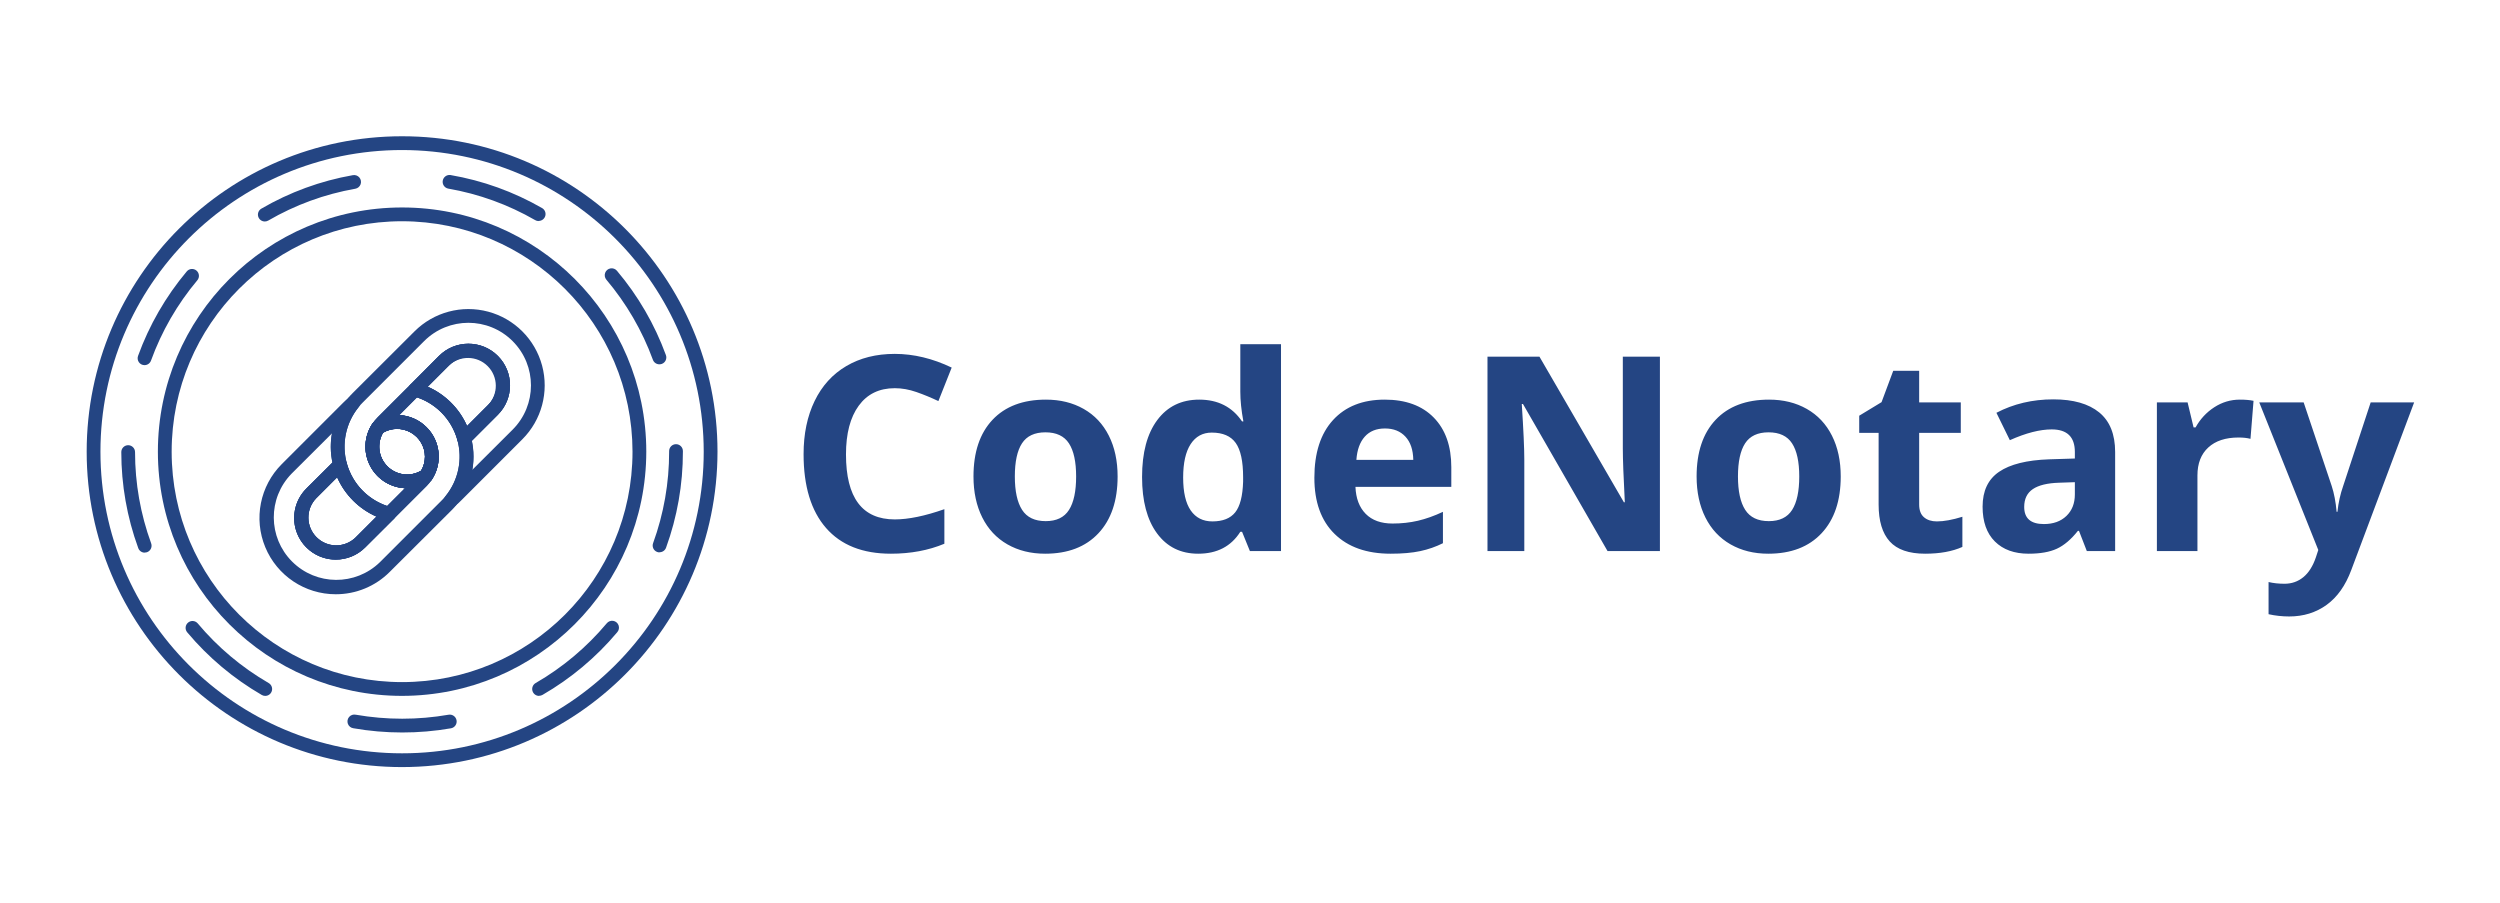
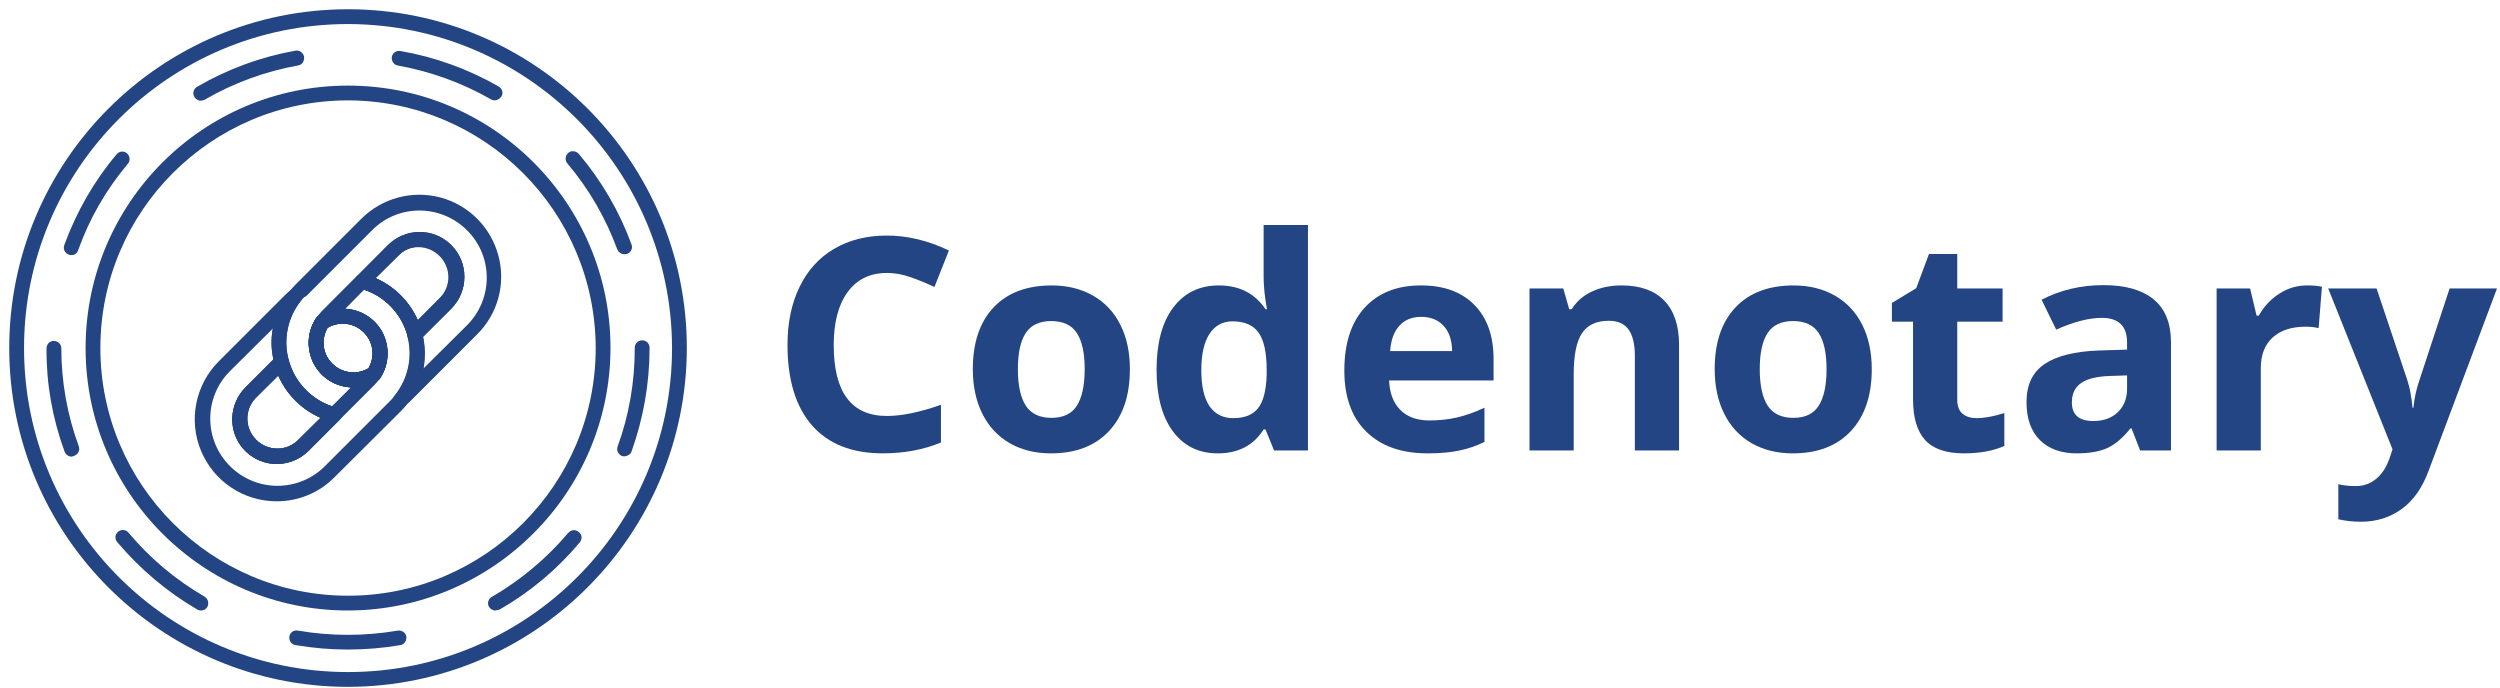
- <svg xmlns="http://www.w3.org/2000/svg" version="1.1" width="3060.526" height="1105.263" id="svg18">
-   <defs id="defs22" />
-   <g id="layer8">
-     <text xml:space="preserve" style="font-style:normal;font-variant:normal;font-weight:600;font-stretch:normal;font-size:333.333px;line-height:1.25;font-family:'Open Sans';-inkscape-font-specification:'Open Sans Semi-Bold';font-variant-ligatures:normal;font-variant-caps:normal;font-variant-numeric:normal;font-variant-east-asian:normal;fill:#244583;fill-opacity:1;stroke:none;" x="964.377" y="674.607" id="text1233">
-       <tspan id="tspan1231" x="964.377" y="674.607" style="font-style:normal;font-variant:normal;font-weight:bold;font-stretch:normal;font-size:333.333px;font-family:'Open Sans';-inkscape-font-specification:'Open Sans Bold';font-variant-ligatures:normal;font-variant-caps:normal;font-variant-numeric:normal;font-variant-east-asian:normal;fill:#244583;fill-opacity:1;">CodeNotary</tspan>
-     </text>
-   </g>
-   <g transform="matrix(7.722613,0,0,7.722613,-756.9877,504.0056)" id="g888">
-     <defs id="SvgjsDefs1908" />
-     <g id="SvgjsG1910" featureKey="nameFeature-0" transform="matrix(1.343834,0,0,1.343834,116.3516,16.5622)" fill="#000000" />
-   </g>
-   <g id="layer6">
-     <g id="SvgjsG1909" featureKey="symbolFeature-0" transform="matrix(3.37232,0,0,3.37232,104.4213,165.1253)" fill="#000000" style="fill:#244583;fill-opacity:1">
-       <g stroke="none" stroke-width="1" fill-rule="evenodd" id="g882" style="fill:#244583;fill-opacity:1">
-         <g fill-rule="nonzero" id="g880" style="fill:#244583;fill-opacity:1">
-           <path id="path854" style="stroke-width:4.094;fill:#244583;fill-opacity:1" transform="matrix(0.2442667,0,0,0.2442667,9.550007,-281.875)" d="m 431.701,1156.012 c -258.883,0 -468.75,209.867 -468.75,468.75 0,258.884 209.867,468.75 468.75,468.75 258.771,-0.271 468.479,-209.979 468.75,-468.75 0,-258.884 -209.867,-468.75 -468.75,-468.75 z m 0,20.469 c 247.466,0.271 448.009,200.815 448.279,448.281 0,247.578 -200.701,448.279 -448.279,448.279 -247.579,0 -448.281,-200.701 -448.281,-448.279 0,-247.578 200.703,-448.281 448.281,-448.281 z" />
-           <path d="m 115,216.94 c -5.916,-0.002 -11.822,-0.514 -17.65,-1.53 -0.914,-0.116 -1.689,-0.725 -2.019,-1.585 -0.33,-0.86 -0.16,-1.831 0.442,-2.528 0.602,-0.697 1.538,-1.007 2.437,-0.806 11.14,1.935 22.53,1.935 33.67,0 1.361,-0.237 2.658,0.674 2.895,2.035 0.237,1.361 -0.674,2.658 -2.035,2.895 -5.858,1.018 -11.794,1.526 -17.74,1.52 z M 65.33,203.66 c -0.438,-3.5e-4 -0.869,-0.114 -1.25,-0.33 C 53.8,197.378 44.636,189.68 37,180.58 c -0.889,-1.058 -0.753,-2.636 0.305,-3.525 1.058,-0.889 2.636,-0.753 3.525,0.305 7.258,8.658 15.972,15.981 25.75,21.64 0.975,0.568 1.448,1.718 1.156,2.808 -0.292,1.09 -1.278,1.848 -2.406,1.852 z m 99.42,0 c -1.137,0.009 -2.136,-0.751 -2.432,-1.849 -0.296,-1.098 0.186,-2.257 1.172,-2.821 9.79,-5.658 18.515,-12.985 25.78,-21.65 0.563,-0.718 1.473,-1.073 2.373,-0.925 0.901,0.148 1.649,0.775 1.952,1.636 0.303,0.861 0.113,1.819 -0.496,2.499 -7.643,9.095 -16.814,16.786 -27.1,22.73 -0.379,0.222 -0.811,0.339 -1.25,0.34 z m -143.18,-52 c -1.055,-0.002 -1.995,-0.666 -2.35,-1.66 -4.074,-11.167 -6.156,-22.963 -6.15,-34.85 -0.003,-0.662 0.259,-1.298 0.726,-1.767 C 14.263,112.914 14.898,112.65 15.56,112.65 c 1.378,0.005 2.495,1.122 2.5,2.5 -0.004,11.304 1.976,22.521 5.85,33.14 0.47,1.295 -0.197,2.726 -1.49,3.2 -0.274,0.09 -0.562,0.131 -0.85,0.12 z m 186.9,-0.1 c -0.294,0.005 -0.585,-0.046 -0.86,-0.15 -0.625,-0.223 -1.134,-0.687 -1.414,-1.289 -0.28,-0.601 -0.307,-1.29 -0.076,-1.911 3.87,-10.644 5.84,-21.885 5.82,-33.21 v -0.22 c 0,-1.381 1.119,-2.5 2.5,-2.5 1.381,0 2.5,1.119 2.5,2.5 V 115 c 0.015,11.892 -2.057,23.694 -6.12,34.87 -0.364,0.984 -1.301,1.638 -2.35,1.64 z M 21.5,83.59 C 20.683,83.591 19.917,83.192 19.449,82.523 18.98,81.853 18.869,80.997 19.15,80.23 23.206,69.055 29.19,58.678 36.83,49.57 c 0.886,-1.06 2.465,-1.201 3.525,-0.315 1.06,0.886 1.201,2.465 0.315,3.525 -7.272,8.66 -12.965,18.53 -16.82,29.16 -0.358,0.99 -1.297,1.65 -2.35,1.65 z m 186.9,-0.3 c -1.051,0.004 -1.991,-0.652 -2.35,-1.64 -3.886,-10.612 -9.607,-20.458 -16.9,-29.09 -0.577,-0.688 -0.743,-1.631 -0.436,-2.475 0.307,-0.844 1.041,-1.459 1.925,-1.615 0.884,-0.156 1.784,0.172 2.361,0.86 7.668,9.082 13.683,19.439 17.77,30.6 0.477,1.295 -0.185,2.732 -1.48,3.21 -0.286,0.101 -0.587,0.151 -0.89,0.15 z M 65.16,31.44 C 64.032,31.436 63.046,30.677 62.754,29.588 62.462,28.498 62.935,27.348 63.91,26.78 74.185,20.796 85.439,16.679 97.15,14.62 c 0.881,-0.155 1.777,0.171 2.352,0.856 0.575,0.685 0.741,1.625 0.435,2.465 C 99.632,18.781 98.901,19.395 98.02,19.55 86.888,21.507 76.19,25.417 66.42,31.1 c -0.383,0.222 -0.817,0.34 -1.26,0.34 z m 99.41,-0.15 c -0.436,-4.33e-4 -0.865,-0.118 -1.24,-0.34 -9.795,-5.649 -20.509,-9.529 -31.65,-11.46 -1.303,-0.291 -2.148,-1.555 -1.918,-2.87 0.23,-1.316 1.453,-2.218 2.778,-2.05 11.714,2.008 22.98,6.071 33.28,12 0.985,0.564 1.467,1.72 1.174,2.816 -0.293,1.096 -1.289,1.857 -2.424,1.854 z" id="path856" style="fill:#244583;fill-opacity:1" />
-           <path d="m 115,203.65 c -48.96,0 -88.65,-39.69 -88.65,-88.65 0,-48.96 39.69,-88.65 88.65,-88.65 48.96,0 88.65,39.69 88.65,88.65 -0.055,48.937 -39.713,88.595 -88.65,88.65 z m 0,-172.3 c -46.199,0 -83.65,37.451 -83.65,83.65 0,46.199 37.451,83.65 83.65,83.65 46.199,0 83.65,-37.451 83.65,-83.65 C 198.6,68.822 161.178,31.4 115,31.35 Z" id="path858" style="fill:#244583;fill-opacity:1" />
-           <path d="m 110.28,140 c -0.216,-0.002 -0.43,-0.029 -0.64,-0.08 -9.074,-2.428 -16.299,-9.29 -19.19,-18.227 C 87.56,112.755 89.397,102.962 95.33,95.68 v -0.06 c 0.578,-0.698 1.192,-1.366 1.84,-2 L 119.5,71.34 c 6.995,-6.995 17.191,-9.727 26.747,-7.167 9.556,2.56 17.02,10.024 19.58,19.58 2.56,9.556 -0.172,19.752 -7.167,26.747 l -22.27,22.27 c -0.662,0.674 -1.363,1.309 -2.1,1.9 -1,0.794 -2.438,0.706 -3.334,-0.203 -0.896,-0.909 -0.964,-2.348 -0.156,-3.337 4.593,-5.652 6.199,-13.163 4.32,-20.2 -0.231,-0.86 0.013,-1.778 0.64,-2.41 l 10.46,-10.46 c 3.795,-3.968 3.725,-10.24 -0.158,-14.122 C 142.18,80.055 135.908,79.985 131.94,83.78 l -22.27,22.27 c -0.494,0.486 -0.937,1.022 -1.32,1.6 -2.63,4.006 -2.086,9.309 1.302,12.698 3.389,3.389 8.691,3.933 12.698,1.302 0.992,-0.644 2.3,-0.504 3.133,0.335 0.834,0.839 0.966,2.147 0.317,3.135 -0.568,0.855 -1.217,1.652 -1.94,2.38 l -11.81,11.8 c -0.475,0.457 -1.111,0.708 -1.77,0.7 z M 99.16,98.9 c -4.665,5.78 -6.208,13.475 -4.133,20.607 2.075,7.132 7.506,12.798 14.543,15.173 l 6.45,-6.45 c -5.403,-0.276 -10.245,-3.423 -12.691,-8.248 -2.446,-4.826 -2.121,-10.591 0.851,-15.112 0.572,-0.858 1.225,-1.658 1.95,-2.39 L 128.4,80.24 c 5.898,-5.898 15.462,-5.898 21.36,0 5.898,5.898 5.898,15.462 0,21.36 l -9.47,9.46 c 0.4,1.89 0.601,3.818 0.6,5.75 0.003,1.616 -0.141,3.23 -0.43,4.82 L 155.13,107 c 8.872,-8.872 8.872,-23.258 0,-32.13 -8.872,-8.872 -23.258,-8.872 -32.13,0 l -22.27,22.27 c -0.538,0.535 -1.045,1.099 -1.52,1.69 z" id="path860" style="fill:#244583;fill-opacity:1" />
-           <path d="m 116.84,128.28 c -5.557,0.019 -10.675,-3.018 -13.321,-7.905 -2.646,-4.887 -2.392,-10.832 0.661,-15.475 0.187,-0.287 0.433,-0.533 0.72,-0.72 4.642,-3.046 10.581,-3.301 15.467,-0.664 4.886,2.637 7.932,7.742 7.933,13.294 -0.008,2.942 -0.869,5.818 -2.48,8.28 -0.187,0.287 -0.433,0.533 -0.72,0.72 -2.452,1.614 -5.324,2.473 -8.26,2.47 z m -8.75,-20.19 c -2.312,3.966 -1.663,8.992 1.582,12.239 3.245,3.247 8.27,3.901 12.238,1.591 0.903,-1.552 1.382,-3.314 1.39,-5.11 -0.01,-3.617 -1.949,-6.954 -5.087,-8.753 -3.138,-1.799 -6.997,-1.786 -10.123,0.033 z" id="path862" style="fill:#244583;fill-opacity:1" />
-           <path d="m 137.53,112.78 c -0.219,0.002 -0.438,-0.025 -0.65,-0.08 -0.86,-0.234 -1.531,-0.908 -1.76,-1.77 -2.108,-7.827 -8.223,-13.942 -16.05,-16.05 -0.853,-0.245 -1.513,-0.923 -1.733,-1.783 C 117.117,92.237 117.369,91.325 118,90.7 l 10.4,-10.46 c 5.898,-5.898 15.462,-5.898 21.36,0 5.898,5.898 5.898,15.462 0,21.36 l -10.46,10.45 c -0.467,0.472 -1.106,0.736 -1.77,0.73 z M 124.29,91.43 c 6.379,2.806 11.474,7.901 14.28,14.28 l 7.65,-7.65 c 2.647,-2.531 3.716,-6.297 2.794,-9.841 -0.921,-3.544 -3.689,-6.312 -7.234,-7.234 -3.544,-0.921 -7.31,0.148 -9.841,2.794 z" id="path864" style="fill:#244583;fill-opacity:1" />
-           <path d="m 116.84,128.28 c -5.557,0.019 -10.675,-3.018 -13.321,-7.905 -2.646,-4.887 -2.392,-10.832 0.661,-15.475 0.187,-0.287 0.433,-0.533 0.72,-0.72 4.642,-3.046 10.581,-3.301 15.467,-0.664 4.886,2.637 7.932,7.742 7.933,13.294 -0.008,2.942 -0.869,5.818 -2.48,8.28 -0.187,0.287 -0.433,0.533 -0.72,0.72 -2.452,1.614 -5.324,2.473 -8.26,2.47 z m -8.75,-20.19 c -2.312,3.966 -1.663,8.992 1.582,12.239 3.245,3.247 8.27,3.901 12.238,1.591 0.903,-1.552 1.382,-3.314 1.39,-5.11 -0.01,-3.617 -1.949,-6.954 -5.087,-8.753 -3.138,-1.799 -6.997,-1.786 -10.123,0.033 z" id="path866" style="fill:#244583;fill-opacity:1" />
-           <path d="m 137.53,112.78 c -0.219,0.002 -0.438,-0.025 -0.65,-0.08 -0.86,-0.234 -1.531,-0.908 -1.76,-1.77 -2.108,-7.827 -8.223,-13.942 -16.05,-16.05 -0.853,-0.245 -1.513,-0.923 -1.733,-1.783 C 117.117,92.237 117.369,91.325 118,90.7 l 10.4,-10.46 c 5.898,-5.898 15.462,-5.898 21.36,0 5.898,5.898 5.898,15.462 0,21.36 l -10.46,10.45 c -0.467,0.472 -1.106,0.736 -1.77,0.73 z M 124.29,91.43 c 6.379,2.806 11.474,7.901 14.28,14.28 l 7.65,-7.65 c 2.647,-2.531 3.716,-6.297 2.794,-9.841 -0.921,-3.544 -3.689,-6.312 -7.234,-7.234 -3.544,-0.921 -7.31,0.148 -9.841,2.794 z" id="path868" style="fill:#244583;fill-opacity:1" />
-           <path d="M 90.92,166.76 C 79.72,166.766 69.62,160.022 65.333,149.675 61.046,139.327 63.417,127.417 71.34,119.5 L 93.61,97.23 c 0.662,-0.674 1.363,-1.309 2.1,-1.9 1,-0.794 2.438,-0.706 3.334,0.203 0.896,0.909 0.964,2.348 0.156,3.337 -4.587,5.655 -6.193,13.163 -4.32,20.2 0.231,0.86 -0.013,1.778 -0.64,2.41 l -10.46,10.46 c -3.795,3.968 -3.725,10.24 0.158,14.122 3.882,3.882 10.155,3.952 14.122,0.158 L 120.33,124 c 0.494,-0.486 0.937,-1.022 1.32,-1.6 1.074,-1.652 1.647,-3.58 1.65,-5.55 -0.011,-3.711 -2.052,-7.119 -5.319,-8.88 -3.267,-1.761 -7.236,-1.592 -10.341,0.44 -0.992,0.644 -2.3,0.504 -3.133,-0.335 -0.834,-0.839 -0.966,-2.147 -0.317,-3.135 0.568,-0.855 1.217,-1.652 1.94,-2.38 L 118,90.7 c 0.63,-0.631 1.548,-0.879 2.41,-0.65 9.074,2.428 16.299,9.29 19.19,18.227 2.891,8.937 1.054,18.731 -4.88,26.013 v 0.06 c -0.578,0.698 -1.192,1.366 -1.84,2 l -22.38,22.31 c -5.188,5.199 -12.235,8.114 -19.58,8.1 z M 89.55,108.36 74.87,123 c -8.671,8.897 -8.58,23.111 0.205,31.895 8.784,8.784 22.999,8.876 31.895,0.205 l 22.27,-22.27 c 0.538,-0.535 1.045,-1.099 1.52,-1.69 l 0.08,-0.1 c 4.665,-5.78 6.208,-13.475 4.133,-20.607 C 132.898,103.302 127.467,97.635 120.43,95.26 l -6.43,6.48 c 5.403,0.276 10.245,3.423 12.691,8.248 2.446,4.826 2.121,10.591 -0.851,15.112 -0.572,0.858 -1.225,1.658 -1.95,2.39 l -22.29,22.27 c -5.898,5.898 -15.462,5.898 -21.36,0 -5.898,-5.898 -5.898,-15.462 0,-21.36 l 9.47,-9.46 c -0.732,-3.484 -0.787,-7.076 -0.16,-10.58 z" id="path870" style="fill:#244583;fill-opacity:1" />
-           <path d="m 116.84,128.28 c -5.557,0.019 -10.675,-3.018 -13.321,-7.905 -2.646,-4.887 -2.392,-10.832 0.661,-15.475 0.187,-0.287 0.433,-0.533 0.72,-0.72 5.987,-3.923 13.905,-3.107 18.966,1.954 5.061,5.061 5.877,12.979 1.954,18.966 -0.187,0.287 -0.433,0.533 -0.72,0.72 -2.453,1.61 -5.325,2.466 -8.26,2.46 z m -8.75,-20.19 c -2.312,3.966 -1.663,8.992 1.582,12.239 3.245,3.247 8.27,3.901 12.238,1.591 0.907,-1.554 1.387,-3.321 1.39,-5.12 -0.013,-3.615 -1.954,-6.949 -5.091,-8.745 -3.137,-1.797 -6.994,-1.783 -10.119,0.035 z" id="path872" style="fill:#244583;fill-opacity:1" />
-           <path d="M 90.92,154.17 C 84.815,154.168 79.312,150.491 76.975,144.851 74.638,139.212 75.926,132.72 80.24,128.4 L 90.7,118 c 0.629,-0.636 1.551,-0.887 2.416,-0.655 0.864,0.232 1.538,0.909 1.764,1.775 2.108,7.827 8.223,13.942 16.05,16.05 0.862,0.232 1.534,0.905 1.765,1.767 0.231,0.862 -0.015,1.781 -0.645,2.413 l -10.45,10.41 c -2.833,2.831 -6.675,4.417 -10.68,4.41 z m 0.51,-29.88 -7.65,7.65 c -3.795,3.968 -3.725,10.24 0.158,14.122 3.882,3.882 10.155,3.952 14.122,0.158 l 7.65,-7.65 c -6.379,-2.806 -11.474,-7.901 -14.28,-14.28 z" id="path874" style="fill:#244583;fill-opacity:1" />
-           <path d="m 116.84,128.28 c -5.557,0.019 -10.675,-3.018 -13.321,-7.905 -2.646,-4.887 -2.392,-10.832 0.661,-15.475 0.187,-0.287 0.433,-0.533 0.72,-0.72 5.987,-3.923 13.905,-3.107 18.966,1.954 5.061,5.061 5.877,12.979 1.954,18.966 -0.187,0.287 -0.433,0.533 -0.72,0.72 -2.453,1.61 -5.325,2.466 -8.26,2.46 z m -8.75,-20.19 c -2.312,3.966 -1.663,8.992 1.582,12.239 3.245,3.247 8.27,3.901 12.238,1.591 0.907,-1.554 1.387,-3.321 1.39,-5.12 -0.013,-3.615 -1.954,-6.949 -5.091,-8.745 -3.137,-1.797 -6.994,-1.783 -10.119,0.035 z" id="path876" style="fill:#244583;fill-opacity:1" />
-           <path d="M 90.92,154.17 C 84.815,154.168 79.312,150.491 76.975,144.851 74.638,139.212 75.926,132.72 80.24,128.4 L 90.7,118 c 0.629,-0.636 1.551,-0.887 2.416,-0.655 0.864,0.232 1.538,0.909 1.764,1.775 2.108,7.827 8.223,13.942 16.05,16.05 0.862,0.232 1.534,0.905 1.765,1.767 0.231,0.862 -0.015,1.781 -0.645,2.413 l -10.45,10.41 c -2.833,2.831 -6.675,4.417 -10.68,4.41 z m 0.51,-29.88 -7.65,7.65 c -3.795,3.968 -3.725,10.24 0.158,14.122 3.882,3.882 10.155,3.952 14.122,0.158 l 7.65,-7.65 c -6.379,-2.806 -11.474,-7.901 -14.28,-14.28 z" id="path878" style="fill:#244583;fill-opacity:1" />
-         </g>
-       </g>
-     </g>
+ <svg xmlns="http://www.w3.org/2000/svg" fill="none" height="55" viewBox="0 0 200 55" width="200">
+   <clipPath id="a">
+     <path d="m0 0h200v55h-200z" />
+   </clipPath>
+   <g clip-path="url(#a)" fill="#244583">
+     <path d="m70.952 21.837c-1.352 0-2.4.51-3.141 1.53-.742 1.012-1.113 2.426-1.113 4.242 0 3.779 1.418 5.668 4.254 5.668 1.19 0 2.631-.297 4.324-.893v3.014c-1.391.58-2.944.869-4.66.869-2.465 0-4.351-.746-5.657-2.237-1.306-1.499-1.959-3.647-1.959-6.445 0-1.762.321-3.304.962-4.625.641-1.329 1.561-2.345 2.759-3.049 1.206-.711 2.616-1.066 4.231-1.066 1.646 0 3.3.398 4.961 1.194l-1.159 2.921c-.634-.301-1.271-.564-1.913-.788s-1.271-.336-1.889-.336z" />
+     <path d="m81.431 29.534c0 1.283.209 2.253.626 2.909.425.657 1.113.985 2.063.985.943 0 1.619-.325 2.029-.974.417-.657.626-1.631.626-2.921 0-1.283-.209-2.245-.626-2.886s-1.101-.962-2.052-.962c-.943 0-1.623.321-2.04.962-.417.634-.626 1.596-.626 2.886zm8.96 0c0 2.11-.556 3.76-1.669 4.95s-2.662 1.785-4.648 1.785c-1.244 0-2.341-.27-3.292-.811-.951-.549-1.681-1.333-2.191-2.353-.51-1.02-.765-2.21-.765-3.57 0-2.118.552-3.764 1.658-4.938s2.658-1.762 4.66-1.762c1.244 0 2.341.271 3.292.811.951.541 1.681 1.318 2.191 2.33.51 1.012.765 2.199.765 3.559z" />
+     <path d="m97.416 36.269c-1.522 0-2.72-.591-3.593-1.774-.866-1.182-1.298-2.821-1.298-4.915 0-2.125.441-3.779 1.321-4.961.889-1.19 2.11-1.785 3.663-1.785 1.631 0 2.874.634 3.732 1.901h.116c-.178-.966-.267-1.828-.267-2.585v-4.15h3.547v18.037h-2.712l-.684-1.681h-.151c-.803 1.275-2.028 1.913-3.674 1.913zm1.24-2.817c.904 0 1.565-.263 1.982-.788.425-.525.657-1.418.696-2.678v-.383c0-1.391-.217-2.388-.649-2.991-.425-.603-1.121-.904-2.087-.904-.788 0-1.403.336-1.843 1.008-.433.665-.649 1.634-.649 2.909s.22 2.233.661 2.875c.441.634 1.07.951 1.889.951z" />
+     <path d="m113.702 25.349c-.749 0-1.337.24-1.762.719-.425.471-.668 1.144-.73 2.017h4.961c-.015-.873-.243-1.546-.684-2.017-.44-.479-1.035-.719-1.785-.719zm.499 10.919c-2.087 0-3.717-.576-4.892-1.727-1.175-1.151-1.762-2.782-1.762-4.892 0-2.171.541-3.849 1.623-5.031 1.089-1.19 2.592-1.785 4.509-1.785 1.831 0 3.257.522 4.277 1.565 1.02 1.043 1.53 2.485 1.53 4.324v1.716h-8.357c.038 1.005.336 1.789.892 2.353.557.564 1.337.846 2.342.846.78 0 1.518-.081 2.214-.243.695-.162 1.422-.421 2.179-.777v2.736c-.618.309-1.279.537-1.982.684-.703.155-1.561.232-2.573.232z" />
+     <path d="m134.324 36.037h-3.536v-7.569c0-.935-.166-1.634-.498-2.098-.332-.471-.862-.707-1.588-.707-.989 0-1.704.332-2.145.997-.44.657-.66 1.75-.66 3.28v6.097h-3.536v-12.96h2.701l.475 1.658h.197c.394-.626.935-1.097 1.623-1.414.696-.325 1.484-.487 2.365-.487 1.507 0 2.651.41 3.431 1.229.781.811 1.171 1.986 1.171 3.524z" />
+     <path d="m140.78 29.534c0 1.283.209 2.253.626 2.909.425.657 1.113.985 2.064.985.942 0 1.619-.325 2.028-.974.418-.657.626-1.631.626-2.921 0-1.283-.208-2.245-.626-2.886-.417-.641-1.101-.962-2.052-.962-.942 0-1.622.321-2.04.962-.417.634-.626 1.596-.626 2.886zm8.961 0c0 2.11-.557 3.76-1.669 4.95-1.113 1.19-2.663 1.785-4.649 1.785-1.244 0-2.341-.27-3.292-.811-.95-.549-1.681-1.333-2.191-2.353s-.765-2.21-.765-3.57c0-2.118.553-3.764 1.658-4.938s2.658-1.762 4.66-1.762c1.244 0 2.341.271 3.292.811.95.541 1.681 1.318 2.191 2.33s.765 2.199.765 3.559z" />
+     <path d="m158.122 33.452c.618 0 1.36-.135 2.225-.406v2.631c-.881.394-1.963.591-3.246.591-1.414 0-2.445-.355-3.094-1.066-.642-.719-.963-1.793-.963-3.223v-6.248h-1.692v-1.495l1.947-1.182 1.02-2.736h2.261v2.759h3.628v2.655h-3.628v6.248c0 .502.139.873.417 1.113.286.24.661.359 1.125.359z" />
+     <path d="m171.209 36.037-.684-1.762h-.093c-.595.75-1.209 1.271-1.843 1.565-.626.286-1.445.429-2.458.429-1.244 0-2.225-.355-2.944-1.066-.711-.711-1.066-1.723-1.066-3.037 0-1.376.479-2.388 1.437-3.037.966-.657 2.419-1.02 4.359-1.09l2.248-.07v-.568c0-1.314-.672-1.971-2.017-1.971-1.035 0-2.252.313-3.651.939l-1.171-2.388c1.492-.78 3.145-1.171 4.961-1.171 1.739 0 3.072.379 4 1.136.927.757 1.391 1.909 1.391 3.454v8.636zm-1.044-6.005-1.367.046c-1.028.031-1.793.216-2.296.556-.502.34-.753.858-.753 1.553 0 .997.572 1.495 1.715 1.495.82 0 1.473-.236 1.959-.707.495-.471.742-1.097.742-1.878z" />
+     <path d="m184.562 22.834c.479 0 .877.035 1.194.104l-.266 3.315c-.286-.077-.634-.116-1.044-.116-1.128 0-2.009.29-2.643.869-.626.58-.939 1.391-.939 2.434v6.596h-3.535v-12.96h2.678l.521 2.179h.174c.402-.726.943-1.31 1.623-1.75.688-.448 1.434-.672 2.237-.672z" />
+     <path d="m186.255 23.077h3.871l2.446 7.291c.209.634.352 1.383.429 2.249h.07c.085-.796.251-1.546.498-2.249l2.399-7.291h3.791l-5.483 14.617c-.502 1.352-1.221 2.365-2.156 3.037-.927.672-2.013 1.008-3.257 1.008-.611 0-1.21-.066-1.797-.197v-2.805c.425.1.889.151 1.391.151.626 0 1.171-.193 1.634-.58.472-.379.839-.954 1.102-1.727l.208-.637z" />
+     <path d="m27.843.74c-14.96 0-27.104 12.143-27.104 27.104 0 14.96 12.143 27.104 27.104 27.104 14.96-.024 27.08-12.143 27.104-27.104 0-14.96-12.143-27.104-27.104-27.104zm0 1.184c14.297.024 25.896 11.623 25.92 25.92 0 14.321-11.599 25.92-25.92 25.92-14.321 0-25.92-11.599-25.92-25.92 0-14.321 11.599-25.92 25.92-25.92z" />
+     <path d="m27.843 51.964c-1.397 0-2.793-.118-4.19-.355-.213-.024-.403-.166-.473-.379-.071-.213-.047-.426.095-.592s.355-.237.568-.189c2.627.45 5.326.45 7.977 0 .331-.047.639.166.686.473.047.331-.166.639-.473.686-1.373.237-2.793.355-4.19.355zm-11.765-3.125c-.095 0-.213-.024-.284-.071-2.438-1.42-4.592-3.243-6.415-5.397-.213-.26-.189-.616.071-.829s.615-.189.829.071c1.728 2.059 3.787 3.787 6.083 5.113.237.142.331.402.284.663-.047.26-.284.45-.568.45zm23.553 0c-.26 0-.497-.189-.568-.426-.071-.237.047-.544.284-.663 2.32-1.349 4.379-3.077 6.107-5.113.142-.166.355-.26.568-.213.213.047.379.189.473.379.071.213.024.426-.118.592-1.799 2.154-3.977 3.977-6.415 5.373-.142.024-.237.047-.331.071zm-33.897-12.309c-.26 0-.473-.166-.568-.402-.971-2.651-1.468-5.444-1.444-8.261 0-.166.071-.308.166-.426.118-.118.26-.166.426-.166.331 0 .592.26.592.592 0 2.675.473 5.326 1.397 7.835.118.308-.047.639-.355.757-.095.047-.142.047-.213.071zm44.242-.024c-.071 0-.142 0-.213-.024-.142-.047-.26-.166-.331-.308-.071-.142-.071-.308-.024-.45.923-2.509 1.373-5.184 1.373-7.859v-.047c0-.331.26-.592.592-.592s.592.26.592.592v.047c0 2.817-.497 5.61-1.444 8.261-.071.213-.308.355-.544.379zm-44.265-16.096c-.189 0-.379-.095-.497-.26-.118-.166-.142-.355-.071-.544.971-2.651 2.367-5.113 4.19-7.267.213-.26.592-.284.828-.071.237.213.284.592.071.829-1.728 2.059-3.077 4.379-3.977 6.912-.071.237-.284.402-.544.402zm44.242-.071c-.26 0-.473-.166-.568-.379-.923-2.509-2.272-4.853-4-6.888-.142-.166-.166-.379-.095-.592.071-.189.237-.355.45-.379.213-.024.426.047.568.213 1.823 2.154 3.243 4.592 4.213 7.243.118.308-.047.639-.355.757-.071 0-.142.024-.213.024zm-33.897-12.285c-.26 0-.497-.189-.568-.45-.071-.26.047-.521.284-.663 2.438-1.42 5.089-2.391 7.859-2.888.213-.047.426.047.568.213s.166.379.095.592c-.071.213-.237.355-.45.379-2.627.473-5.16 1.397-7.48 2.746-.118.047-.213.071-.308.071zm23.529-.024c-.095 0-.213-.024-.284-.071-2.32-1.326-4.853-2.249-7.504-2.722-.308-.071-.497-.379-.45-.686.047-.308.355-.521.663-.473 2.77.473 5.444 1.444 7.883 2.841.237.142.355.402.284.663-.095.26-.331.426-.592.45z" />
+     <path d="m27.843 48.84c-11.599 0-20.996-9.398-20.996-20.996s9.398-20.996 20.996-20.996c11.599 0 20.997 9.398 20.997 20.996-.024 11.575-9.421 20.973-20.997 20.996zm0-40.809c-10.936 0-19.813 8.877-19.813 19.813s8.877 19.813 19.813 19.813c10.936 0 19.813-8.877 19.813-19.813-.024-10.936-8.877-19.789-19.813-19.813z" />
+     <path d="m26.731 33.761c-.047 0-.095 0-.142-.024-2.154-.568-3.858-2.201-4.545-4.308-.686-2.107-.26-4.426 1.16-6.154v-.024c.142-.166.284-.331.426-.473l5.279-5.279c1.657-1.657 4.072-2.296 6.32-1.704 2.272.615 4.024 2.367 4.64 4.639.615 2.272-.047 4.687-1.704 6.32l-5.279 5.279c-.166.166-.331.308-.497.45-.237.189-.568.166-.781-.047-.213-.213-.237-.544-.047-.781 1.089-1.349 1.468-3.125 1.018-4.782-.047-.213 0-.426.142-.568l2.486-2.486c.899-.947.876-2.414-.047-3.338-.923-.923-2.414-.947-3.338-.047l-5.279 5.279c-.118.118-.213.237-.308.379-.616.947-.497 2.201.308 3.006s2.059.923 3.006.308c.237-.142.544-.118.734.071.189.189.237.497.071.734-.142.213-.284.402-.45.568l-2.793 2.793c-.071.142-.237.189-.379.189zm-2.627-9.729c-1.113 1.373-1.468 3.196-.971 4.876.497 1.681 1.775 3.03 3.432 3.598l1.515-1.515c-1.278-.071-2.414-.805-3.006-1.941-.568-1.136-.497-2.509.213-3.574.142-.213.284-.402.45-.568l5.279-5.255c1.397-1.397 3.669-1.397 5.066 0 1.397 1.397 1.397 3.669 0 5.066l-2.249 2.249c.095.45.142.899.142 1.373 0 .379-.024.757-.095 1.136l3.48-3.456c2.107-2.107 2.107-5.516 0-7.598-2.107-2.107-5.515-2.107-7.598 0l-5.279 5.279c-.142.047-.26.166-.379.331z" />
+     <path d="m28.269 30.992c-1.326 0-2.533-.71-3.148-1.87-.615-1.16-.568-2.557.166-3.669.047-.071.095-.118.166-.166 1.089-.71 2.509-.781 3.669-.166 1.16.616 1.87 1.823 1.87 3.148 0 .686-.213 1.373-.592 1.965-.047.071-.095.118-.166.166-.592.379-1.255.592-1.965.592zm-2.059-4.782c-.544.947-.402 2.13.379 2.888.757.757 1.965.923 2.888.379.213-.379.331-.781.331-1.207 0-.852-.45-1.657-1.207-2.083-.757-.426-1.657-.402-2.391.024z" />
+     <path d="m33.169 27.322c-.047 0-.095 0-.142-.024-.213-.047-.355-.213-.426-.426-.497-1.846-1.941-3.29-3.787-3.787-.213-.047-.355-.213-.402-.426-.047-.213 0-.426.166-.568l2.462-2.485c1.397-1.397 3.669-1.397 5.066 0s1.397 3.669 0 5.066l-2.486 2.462c-.142.118-.284.189-.45.189zm-3.125-5.066c1.515.663 2.722 1.87 3.385 3.385l1.799-1.823c.616-.592.876-1.491.663-2.32-.213-.829-.876-1.491-1.704-1.704-.829-.213-1.728.024-2.32.663z" />
+     <path d="m28.269 30.992c-1.326 0-2.533-.71-3.148-1.87-.615-1.16-.568-2.557.166-3.669.047-.071.095-.118.166-.166 1.089-.71 2.509-.781 3.669-.166 1.16.616 1.87 1.823 1.87 3.148 0 .686-.213 1.373-.592 1.965-.047.071-.095.118-.166.166-.592.379-1.255.592-1.965.592zm-2.059-4.782c-.544.947-.402 2.13.379 2.888.757.757 1.965.923 2.888.379.213-.379.331-.781.331-1.207 0-.852-.45-1.657-1.207-2.083-.757-.426-1.657-.402-2.391.024z" />
+     <path d="m33.169 27.322c-.047 0-.095 0-.142-.024-.213-.047-.355-.213-.426-.426-.497-1.846-1.941-3.29-3.787-3.787-.213-.047-.355-.213-.402-.426-.047-.213 0-.426.166-.568l2.462-2.485c1.397-1.397 3.669-1.397 5.066 0s1.397 3.669 0 5.066l-2.486 2.462c-.142.118-.284.189-.45.189zm-3.125-5.066c1.515.663 2.722 1.87 3.385 3.385l1.799-1.823c.616-.592.876-1.491.663-2.32-.213-.829-.876-1.491-1.704-1.704-.829-.213-1.728.024-2.32.663z" />
+     <path d="m22.139 40.105c-2.651 0-5.042-1.586-6.06-4.048-1.018-2.438-.45-5.279 1.42-7.149l5.279-5.279c.166-.166.331-.308.497-.45.237-.189.568-.166.781.047.213.213.237.544.047.781-1.089 1.349-1.468 3.125-1.018 4.782.047.213 0 .426-.142.568l-2.486 2.486c-.899.947-.876 2.414.047 3.338.923.923 2.414.947 3.338.047l5.279-5.255c.118-.118.213-.237.308-.379.26-.402.379-.852.403-1.326 0-.876-.497-1.681-1.255-2.107-.781-.426-1.704-.379-2.438.095-.237.142-.544.118-.734-.071-.189-.189-.237-.497-.071-.734.142-.213.284-.403.45-.568l2.769-2.793c.142-.142.355-.213.568-.166 2.154.568 3.858 2.201 4.545 4.308.686 2.107.26 4.426-1.16 6.154v.024c-.142.166-.284.331-.426.473l-5.302 5.279c-1.231 1.255-2.888 1.941-4.64 1.941zm-.308-13.824-3.48 3.456c-2.059 2.107-2.036 5.468.047 7.551 2.083 2.083 5.444 2.107 7.551.047l5.279-5.279c.118-.118.237-.26.355-.402l.024-.024c1.113-1.373 1.468-3.196.971-4.876-.497-1.681-1.775-3.03-3.432-3.598l-1.515 1.539c1.278.071 2.414.805 3.006 1.941.568 1.136.497 2.509-.213 3.574-.142.213-.284.402-.45.568l-5.279 5.279c-1.397 1.397-3.669 1.397-5.066 0s-1.397-3.669 0-5.066l2.249-2.249c-.189-.781-.213-1.633-.047-2.462z" />
+     <path d="m28.269 30.992c-1.326 0-2.533-.71-3.148-1.87-.615-1.16-.568-2.557.166-3.669.047-.071.095-.118.166-.166 1.42-.923 3.29-.734 4.497.473 1.207 1.207 1.397 3.077.473 4.497-.047.071-.095.118-.166.166-.615.355-1.278.568-1.988.568zm-2.059-4.782c-.544.947-.402 2.13.379 2.888.757.757 1.965.923 2.888.379.213-.379.331-.781.331-1.207 0-.852-.473-1.633-1.207-2.059s-1.657-.426-2.391 0z" />
+     <path d="m22.138 37.122c-1.444 0-2.746-.876-3.29-2.201s-.237-2.864.781-3.906l2.462-2.462c.142-.142.379-.213.568-.166.213.047.355.213.426.426.497 1.846 1.941 3.29 3.787 3.787.213.047.355.213.426.426.047.213 0 .426-.142.568l-2.462 2.462c-.686.686-1.61 1.065-2.557 1.065zm.118-7.078-1.823 1.799c-.899.947-.876 2.414.047 3.338s2.414.947 3.338.047l1.823-1.799c-1.515-.663-2.722-1.87-3.385-3.385z" />
+     <path d="m28.269 30.992c-1.326 0-2.533-.71-3.148-1.87-.615-1.16-.568-2.557.166-3.669.047-.071.095-.118.166-.166 1.42-.923 3.29-.734 4.497.473 1.207 1.207 1.397 3.077.473 4.497-.047.071-.095.118-.166.166-.615.355-1.278.568-1.988.568zm-2.059-4.782c-.544.947-.402 2.13.379 2.888.757.757 1.965.923 2.888.379.213-.379.331-.781.331-1.207 0-.852-.473-1.633-1.207-2.059s-1.657-.426-2.391 0z" />
+     <path d="m22.138 37.122c-1.444 0-2.746-.876-3.29-2.201s-.237-2.864.781-3.906l2.462-2.462c.142-.142.379-.213.568-.166.213.047.355.213.426.426.497 1.846 1.941 3.29 3.787 3.787.213.047.355.213.426.426.047.213 0 .426-.142.568l-2.462 2.462c-.686.686-1.61 1.065-2.557 1.065zm.118-7.078-1.823 1.799c-.899.947-.876 2.414.047 3.338s2.414.947 3.338.047l1.823-1.799c-1.515-.663-2.722-1.87-3.385-3.385z" />
  </g>
</svg>
